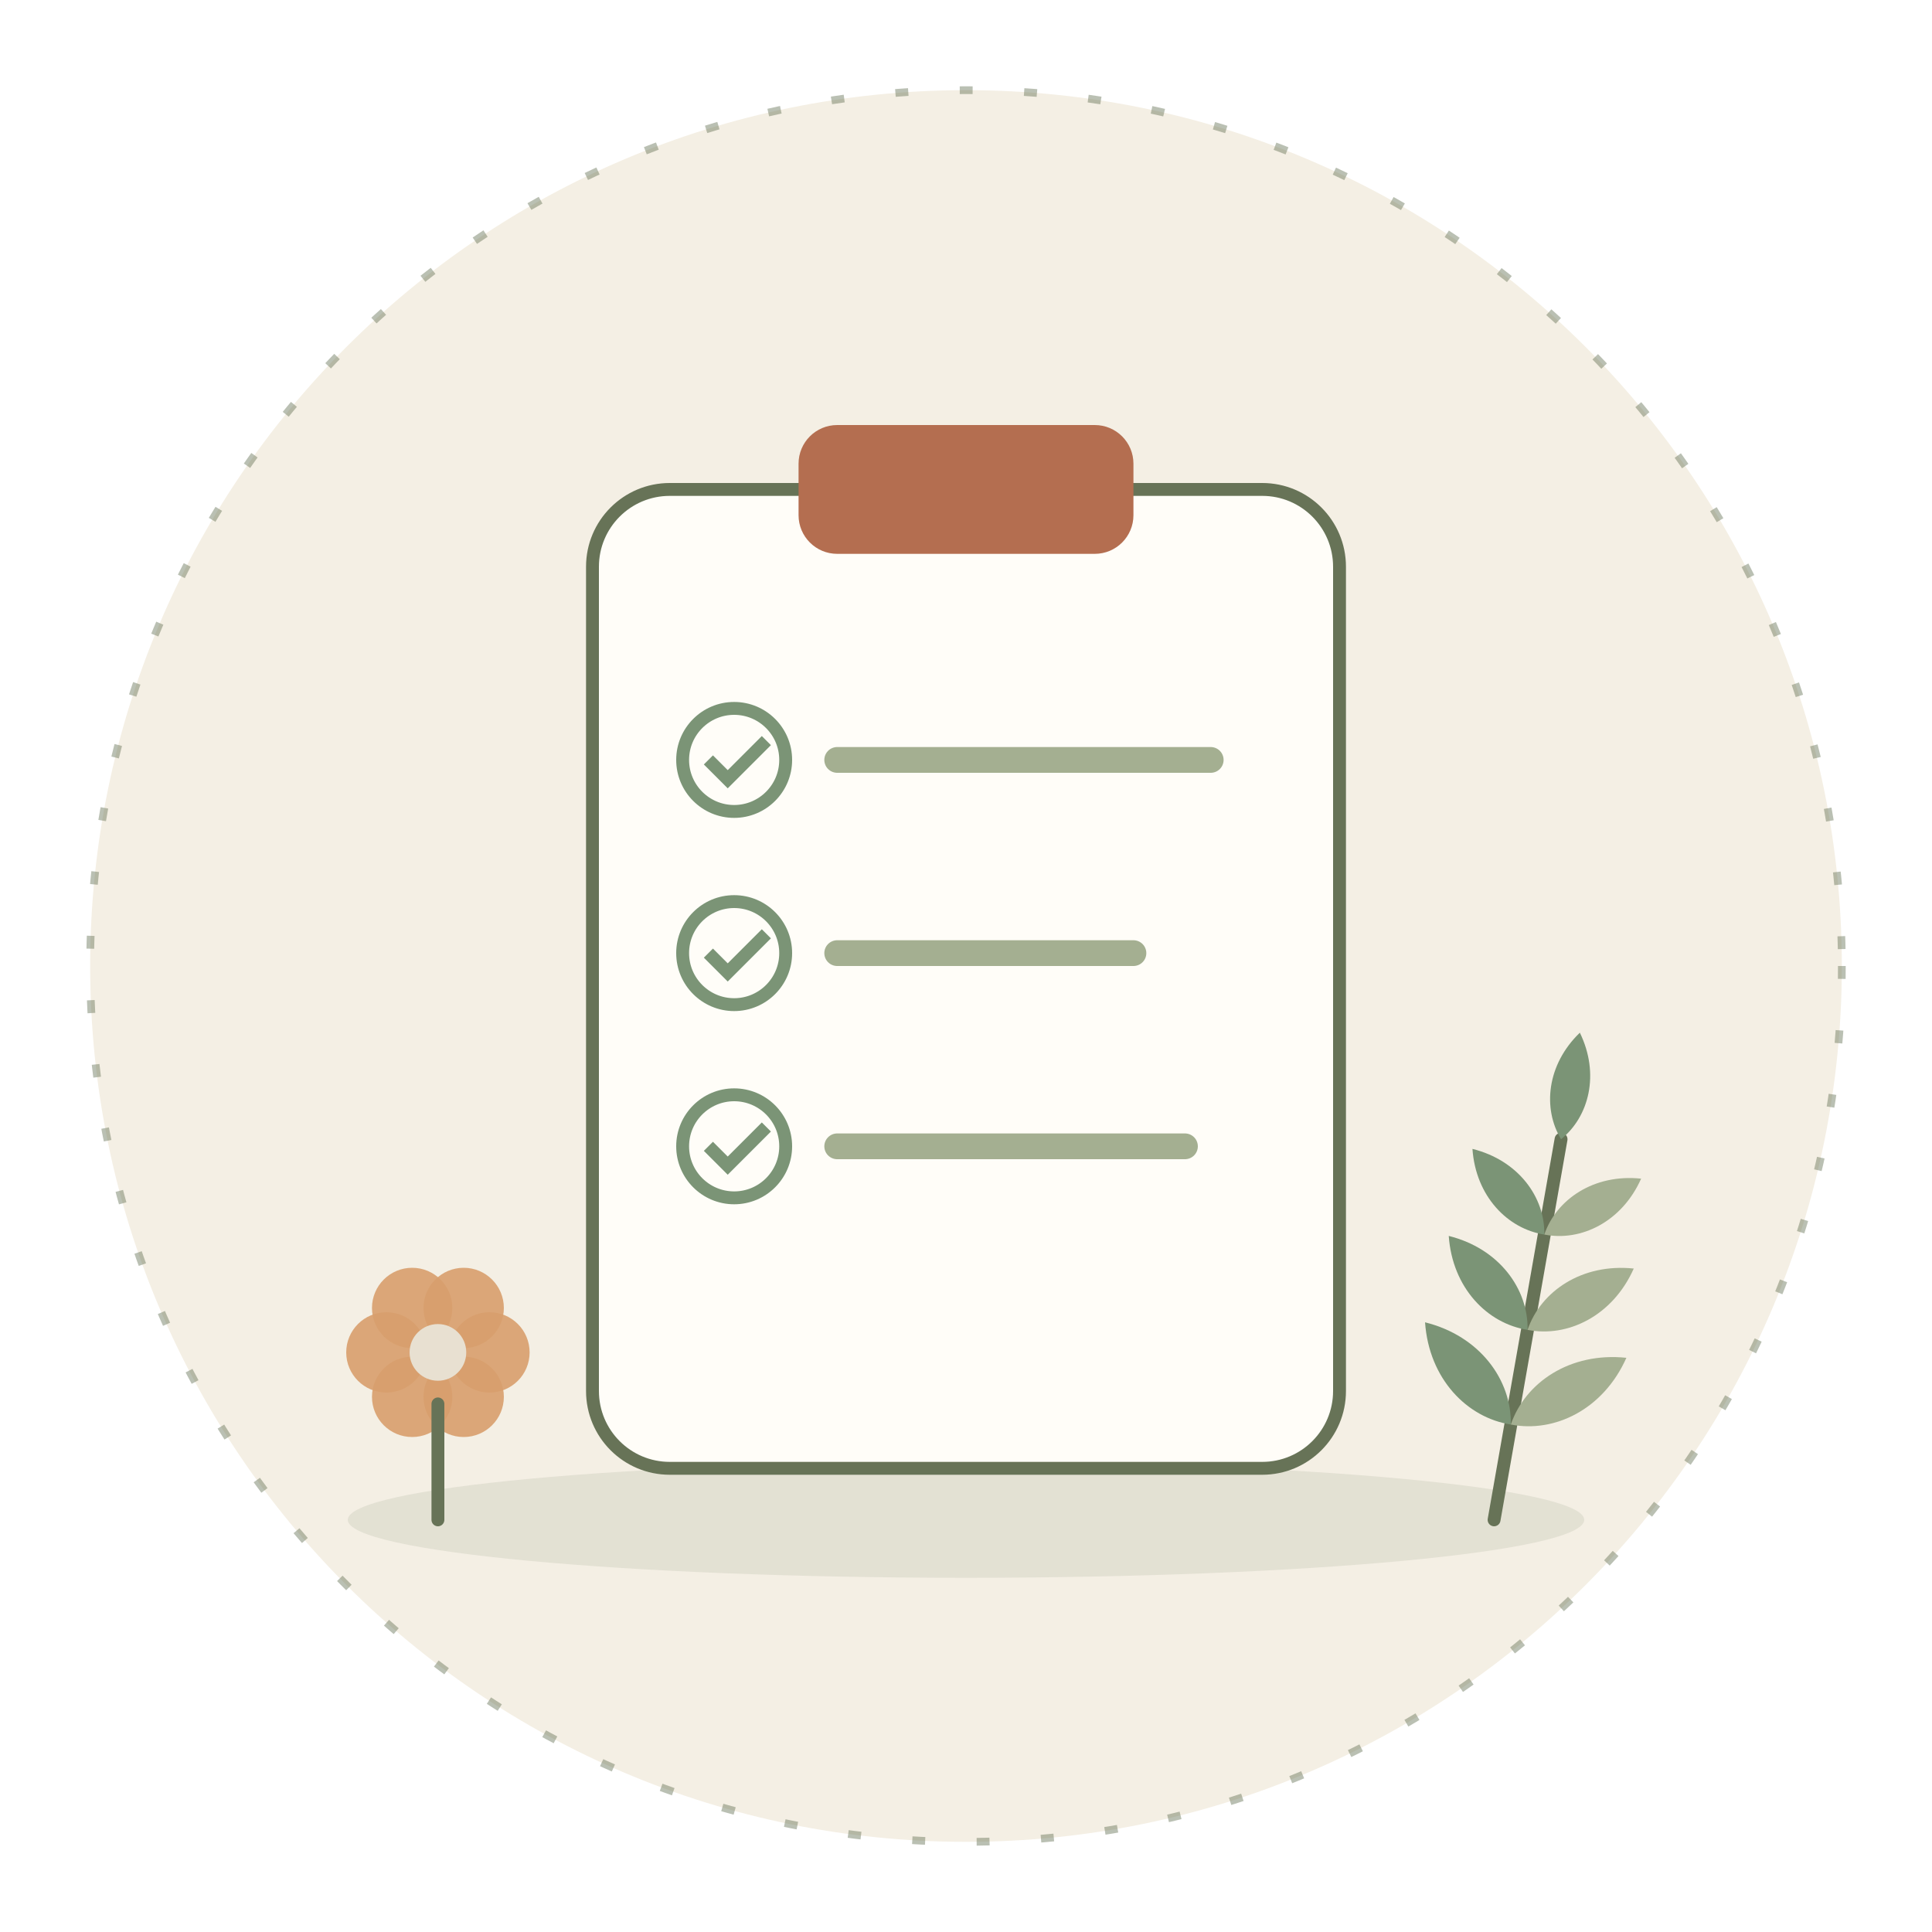
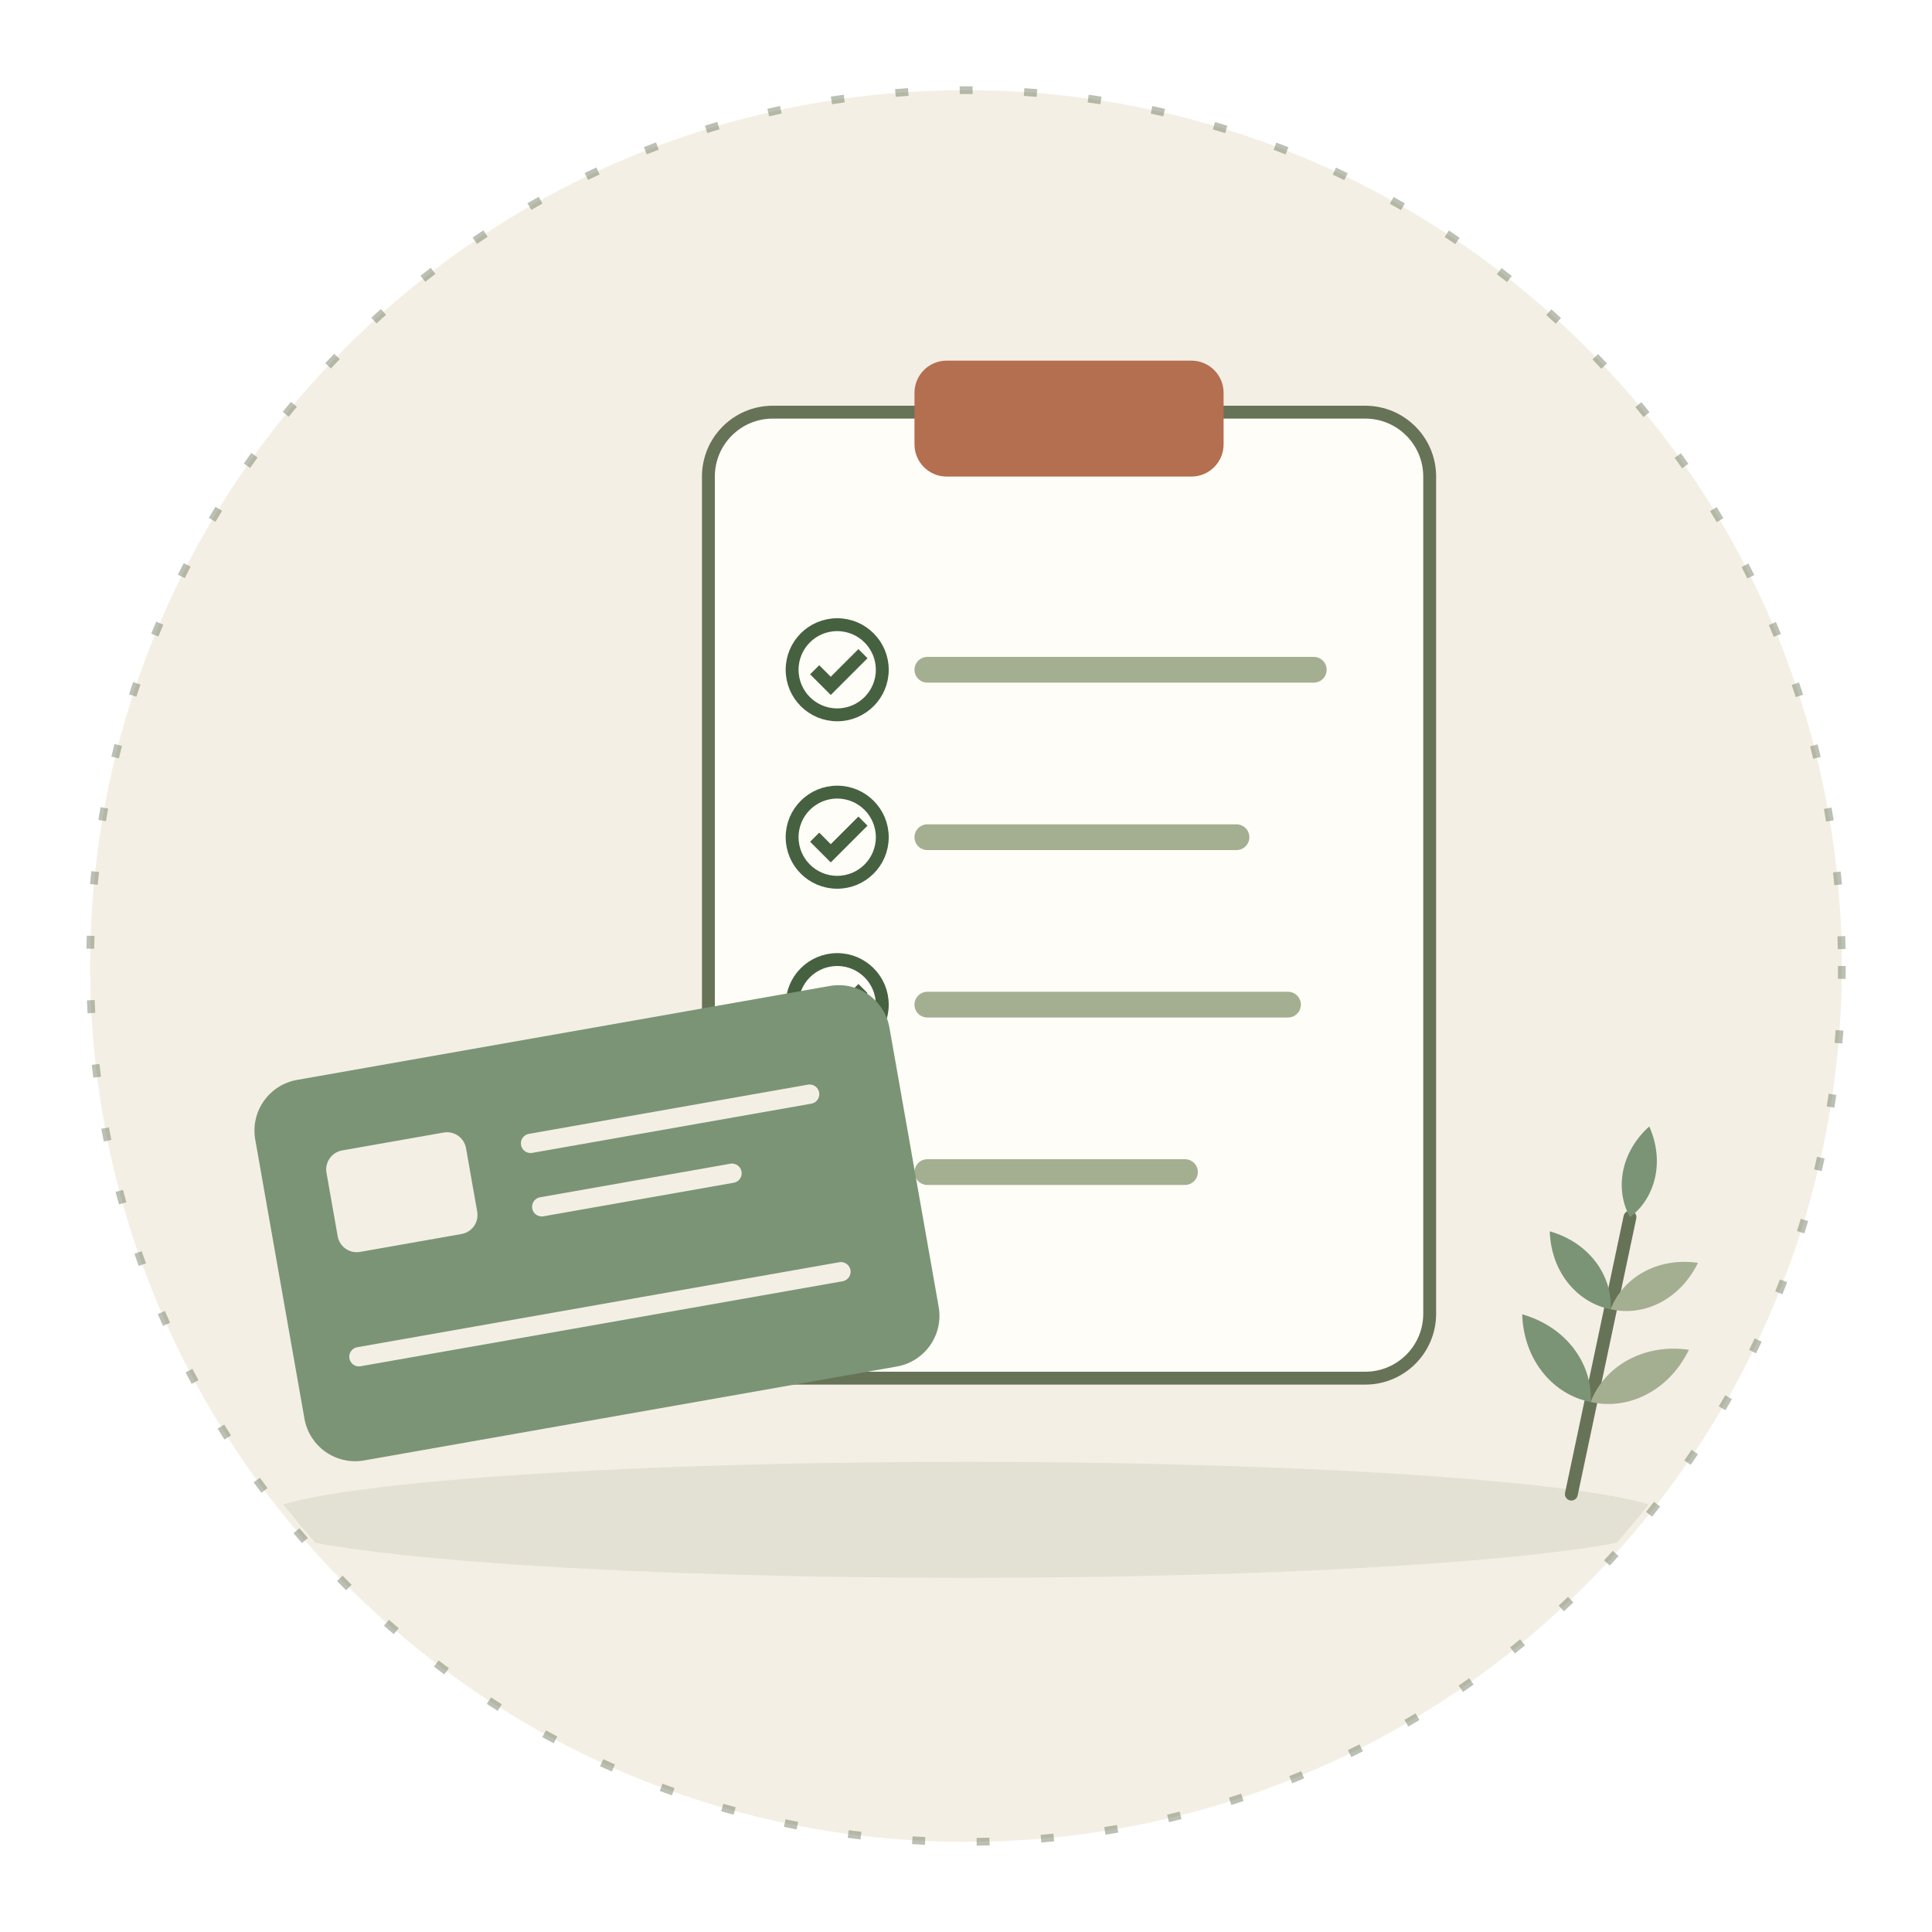
- <svg xmlns="http://www.w3.org/2000/svg" viewBox="0 0 300 300" width="300" height="300" role="img" aria-label="Una planilla con tildes junto a una rama y una flor">
+ <svg xmlns="http://www.w3.org/2000/svg" viewBox="0 0 300 300" width="300" height="300" role="img" aria-label="Una credencial de obra social junto a una planilla de prestaciones con tildes">
  <circle cx="150" cy="150" r="136" fill="#f4efe4" />
  <circle cx="150" cy="150" r="136" fill="none" stroke="#677357" stroke-width="1.2" stroke-dasharray="2 8" opacity=".45" />
  <clipPath id="disco">
    <circle cx="150" cy="150" r="135" />
  </clipPath>
  <g clip-path="url(#disco)">
-     <ellipse cx="150" cy="236" rx="96" ry="9" fill="#677357" opacity=".12" />
-     <rect x="92" y="76" width="116" height="152" rx="12" fill="#fffdf8" stroke="#677357" stroke-width="2" />
-     <rect x="124" y="66" width="52" height="20" rx="6" fill="#b46e50" />
-     <circle cx="114" cy="118" r="8" fill="none" stroke="#7b9476" stroke-width="2" />
-     <path d="M110 118 l3 3 l6 -6" stroke="#7b9476" stroke-width="2" fill="none" />
-     <path d="M130 118 h58" stroke="#a4af91" stroke-width="4" fill="none" stroke-linecap="round" stroke-linejoin="round" />
-     <circle cx="114" cy="148" r="8" fill="none" stroke="#7b9476" stroke-width="2" />
-     <path d="M110 148 l3 3 l6 -6" stroke="#7b9476" stroke-width="2" fill="none" />
-     <path d="M130 148 h46" stroke="#a4af91" stroke-width="4" fill="none" stroke-linecap="round" stroke-linejoin="round" />
-     <circle cx="114" cy="178" r="8" fill="none" stroke="#7b9476" stroke-width="2" />
-     <path d="M110 178 l3 3 l6 -6" stroke="#7b9476" stroke-width="2" fill="none" />
-     <path d="M130 178 h54" stroke="#a4af91" stroke-width="4" fill="none" stroke-linecap="round" stroke-linejoin="round" />
-     <path d="M232.0 236.0 L242.4 176.9" stroke="#677357" stroke-width="2" fill="none" stroke-linecap="round" stroke-linejoin="round" />
-     <path d="M0 0 C7 -8 8 -21 0 -32 C-8 -21 -7 -8 0 0 Z" transform="translate(234.6 221.2) rotate(-40) scale(0.6475)" fill="#7b9476" opacity="1.0" />
-     <path d="M0 0 C7 -8 8 -21 0 -32 C-8 -21 -7 -8 0 0 Z" transform="translate(234.6 221.2) rotate(60) scale(0.6475)" fill="#a4af91" opacity="1.0" />
-     <path d="M0 0 C7 -8 8 -21 0 -32 C-8 -21 -7 -8 0 0 Z" transform="translate(237.2 206.5) rotate(-40) scale(0.595)" fill="#7b9476" opacity="1.0" />
-     <path d="M0 0 C7 -8 8 -21 0 -32 C-8 -21 -7 -8 0 0 Z" transform="translate(237.2 206.5) rotate(60) scale(0.595)" fill="#a4af91" opacity="1.0" />
-     <path d="M0 0 C7 -8 8 -21 0 -32 C-8 -21 -7 -8 0 0 Z" transform="translate(239.8 191.7) rotate(-40) scale(0.5425)" fill="#7b9476" opacity="1.0" />
-     <path d="M0 0 C7 -8 8 -21 0 -32 C-8 -21 -7 -8 0 0 Z" transform="translate(239.8 191.7) rotate(60) scale(0.5425)" fill="#a4af91" opacity="1.0" />
-     <path d="M0 0 C7 -8 8 -21 0 -32 C-8 -21 -7 -8 0 0 Z" transform="translate(242.4 176.9) rotate(10) scale(0.525)" fill="#7b9476" opacity="1.0" />
-     <circle cx="76.0" cy="210.0" r="6.24" fill="#d89f6d" opacity="0.9" />
-     <circle cx="72.0" cy="216.9" r="6.24" fill="#d89f6d" opacity="0.9" />
-     <circle cx="64.0" cy="216.9" r="6.24" fill="#d89f6d" opacity="0.9" />
-     <circle cx="60.0" cy="210.0" r="6.24" fill="#d89f6d" opacity="0.9" />
-     <circle cx="64.0" cy="203.1" r="6.24" fill="#d89f6d" opacity="0.9" />
-     <circle cx="72.0" cy="203.1" r="6.24" fill="#d89f6d" opacity="0.9" />
-     <circle cx="68.0" cy="210.0" r="4.4" fill="#e8e0d1" opacity="1.0" />
-     <path d="M68 236 V218" stroke="#677357" stroke-width="2" fill="none" stroke-linecap="round" stroke-linejoin="round" />
+     <ellipse cx="150" cy="236" rx="110" ry="9" fill="#677357" opacity=".12" />
+     <rect x="110.0" y="64.0" width="112.0" height="150.0" rx="10.0" fill="#fffdf8" stroke="#677357" stroke-width="2" />
+     <rect x="142.0" y="56.0" width="48.0" height="18.0" rx="5.0" fill="#b46e50" />
+     <circle cx="130" cy="104" r="7" fill="none" stroke="#46613f" stroke-width="2" />
+     <path d="M126.5 104 l2.5 2.5 l5 -5" stroke="#46613f" stroke-width="2" fill="none" />
+     <path d="M144 104 h60" stroke="#a4af91" stroke-width="4" fill="none" stroke-linecap="round" stroke-linejoin="round" />
+     <circle cx="130" cy="130" r="7" fill="none" stroke="#46613f" stroke-width="2" />
+     <path d="M126.5 130 l2.5 2.5 l5 -5" stroke="#46613f" stroke-width="2" fill="none" />
+     <path d="M144 130 h48" stroke="#a4af91" stroke-width="4" fill="none" stroke-linecap="round" stroke-linejoin="round" />
+     <circle cx="130" cy="156" r="7" fill="none" stroke="#46613f" stroke-width="2" />
+     <path d="M126.5 156 l2.5 2.5 l5 -5" stroke="#46613f" stroke-width="2" fill="none" />
+     <path d="M144 156 h56" stroke="#a4af91" stroke-width="4" fill="none" stroke-linecap="round" stroke-linejoin="round" />
+     <circle cx="130" cy="182" r="7" fill="none" stroke="#46613f" stroke-width="2" />
+     <path d="M126.5 182 l2.5 2.5 l5 -5" stroke="#46613f" stroke-width="2" fill="none" />
+     <path d="M144 182 h40" stroke="#a4af91" stroke-width="4" fill="none" stroke-linecap="round" stroke-linejoin="round" />
+     <g transform="rotate(-10 92 186)">
+       <rect x="42.0" y="160.0" width="100.0" height="60.0" rx="8.0" fill="#7b9476" />
+       <rect x="52.0" y="172.0" width="22.0" height="16.0" rx="3.0" fill="#f4efe4" />
+       <path d="M84 176 h44 M84 186 h30 M52 204 h76" stroke="#f4efe4" stroke-width="3" fill="none" stroke-linecap="round" stroke-linejoin="round" />
+     </g>
+     <path d="M244.0 232.0 L253.1 189.0" stroke="#677357" stroke-width="2" fill="none" stroke-linecap="round" stroke-linejoin="round" />
+     <path d="M0 0 C7 -8 8 -21 0 -32 C-8 -21 -7 -8 0 0 Z" transform="translate(247.0 217.7) rotate(-38) scale(0.54)" fill="#7b9476" opacity="1.0" />
+     <path d="M0 0 C7 -8 8 -21 0 -32 C-8 -21 -7 -8 0 0 Z" transform="translate(247.0 217.7) rotate(62) scale(0.54)" fill="#a4af91" opacity="1.0" />
+     <path d="M0 0 C7 -8 8 -21 0 -32 C-8 -21 -7 -8 0 0 Z" transform="translate(250.1 203.3) rotate(-38) scale(0.48)" fill="#7b9476" opacity="1.0" />
+     <path d="M0 0 C7 -8 8 -21 0 -32 C-8 -21 -7 -8 0 0 Z" transform="translate(250.1 203.3) rotate(62) scale(0.48)" fill="#a4af91" opacity="1.0" />
+     <path d="M0 0 C7 -8 8 -21 0 -32 C-8 -21 -7 -8 0 0 Z" transform="translate(253.1 189.0) rotate(12) scale(0.45)" fill="#7b9476" opacity="1.0" />
  </g>
</svg>
